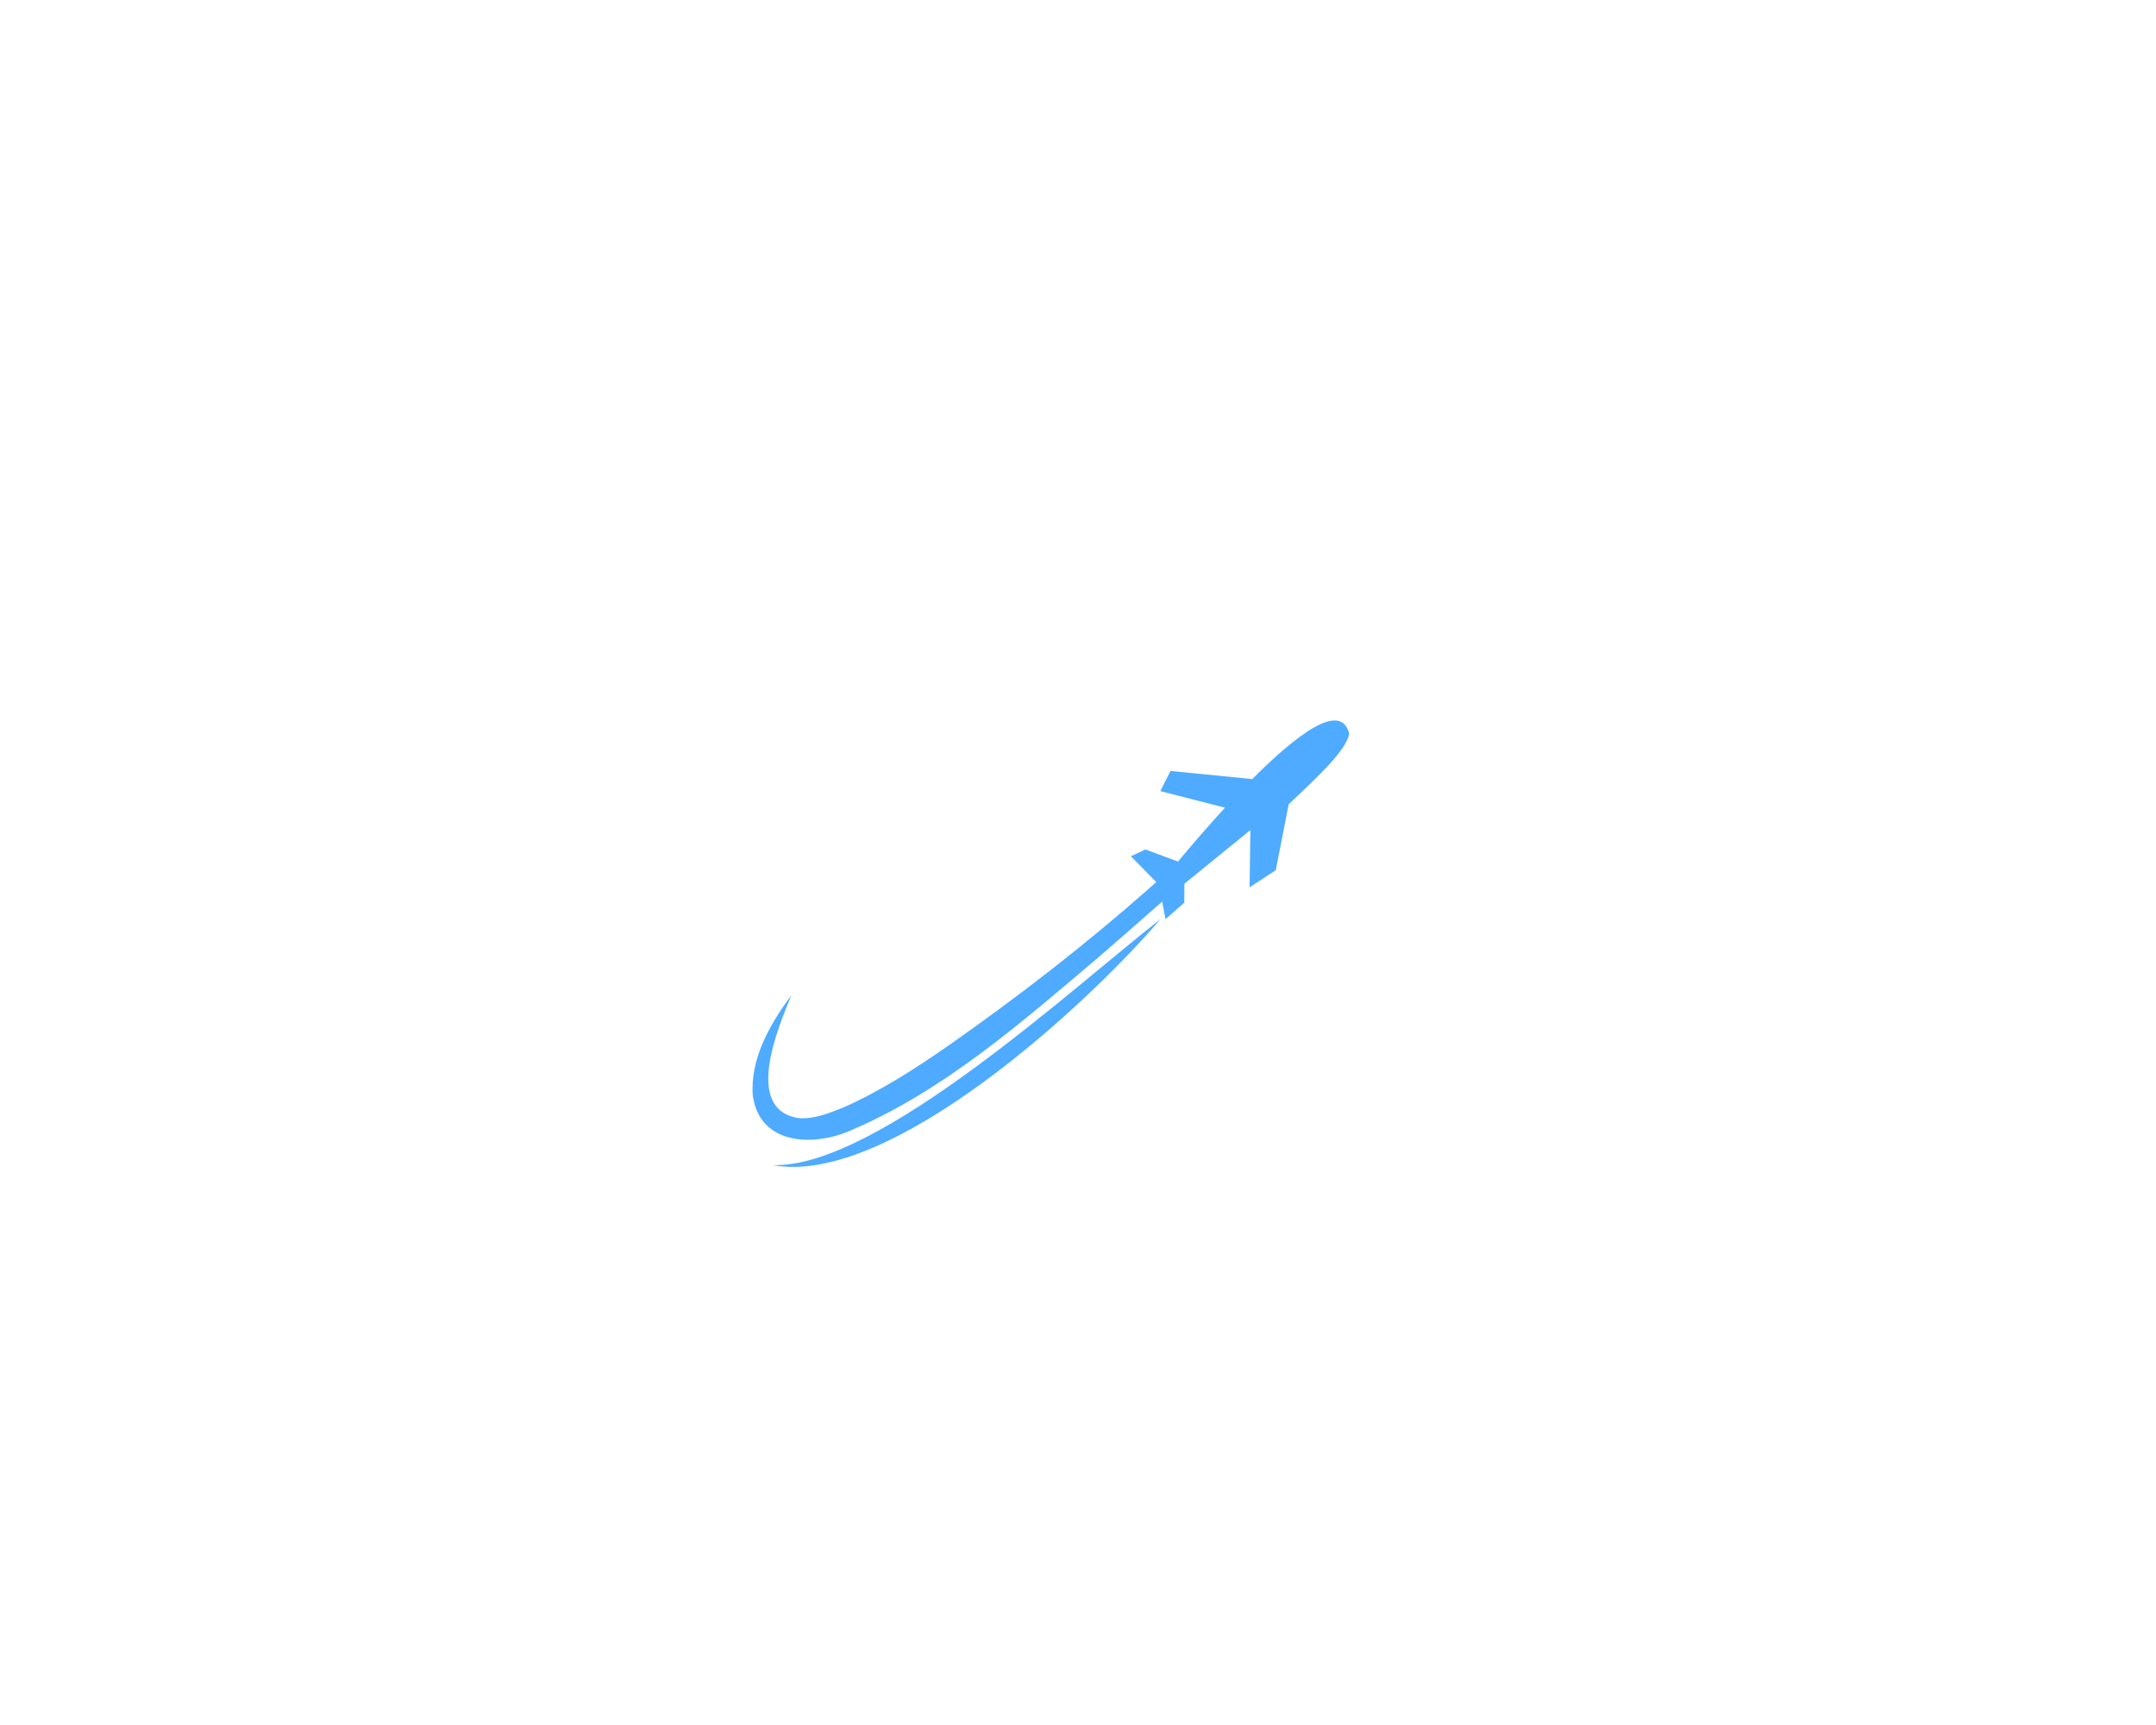
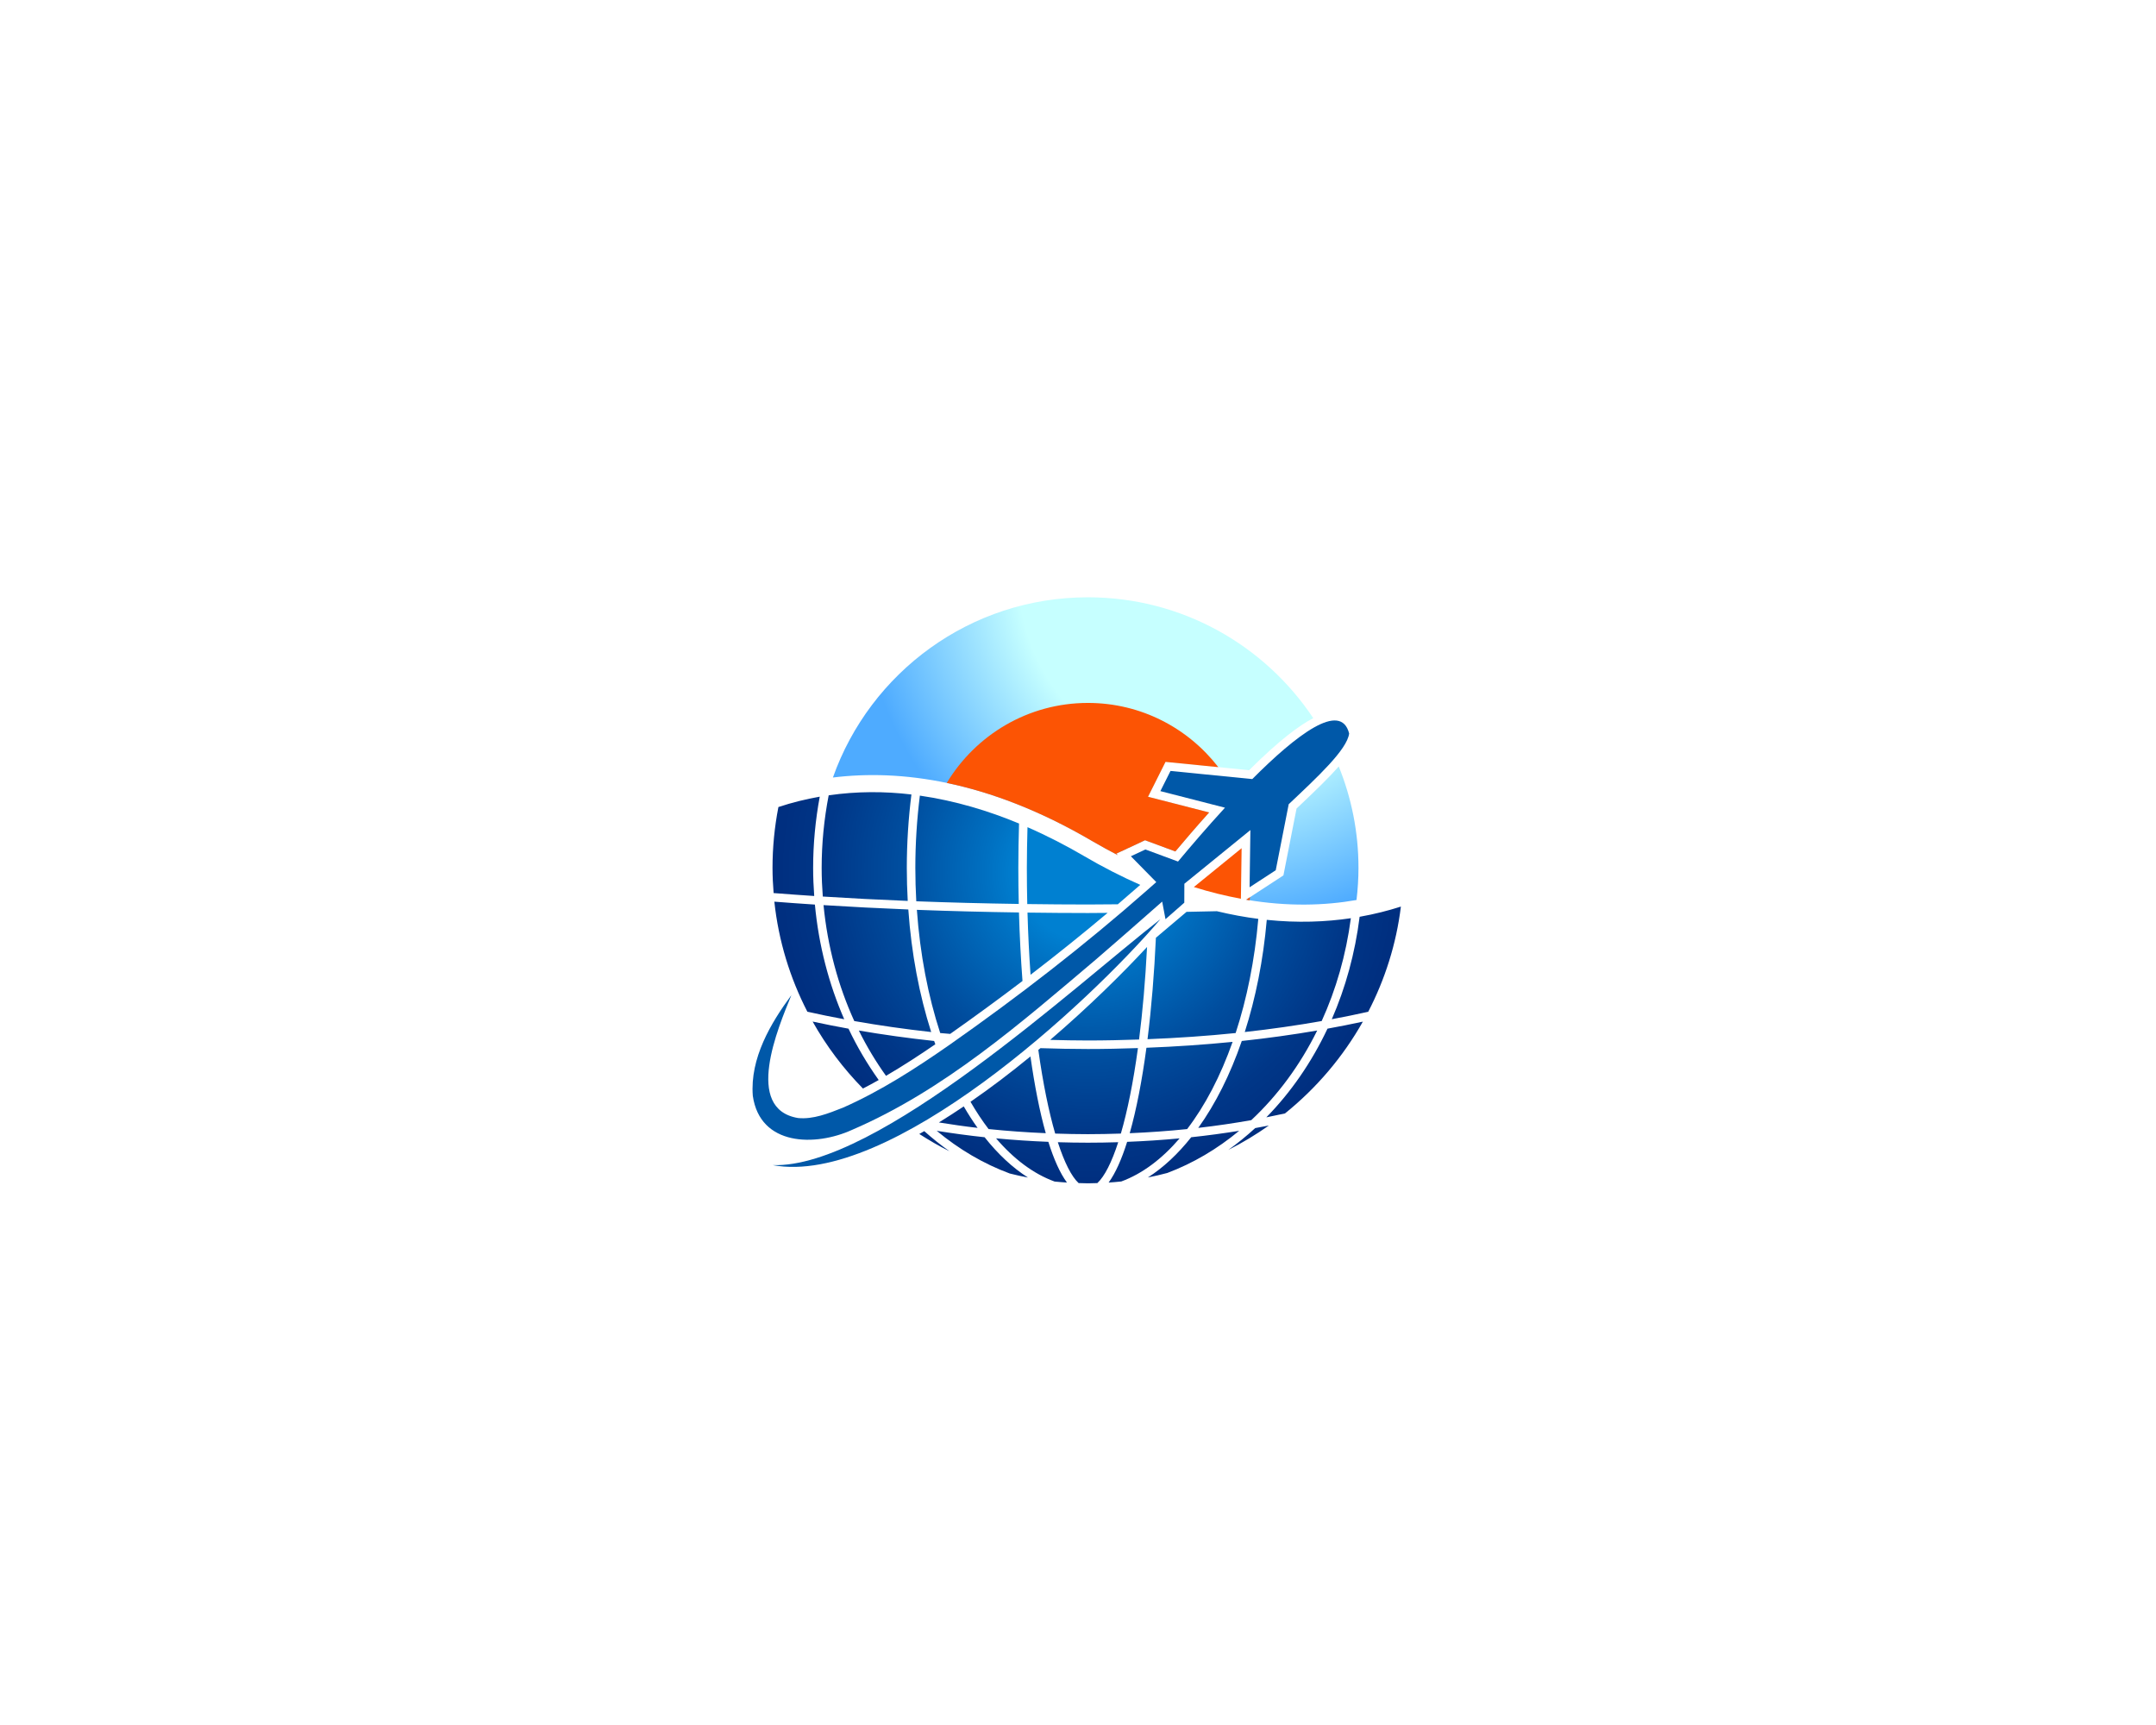
<svg xmlns="http://www.w3.org/2000/svg" version="1.1" width="1280" height="1024" viewBox="0 0 1280 1024" xml:space="preserve">
  <defs>
</defs>
  <g transform="matrix(1 0 0 1 640 512)" id="background-logo">
-     <rect style="stroke: none; stroke-width: 0; stroke-dasharray: none; stroke-linecap: butt; stroke-dashoffset: 0; stroke-linejoin: miter; stroke-miterlimit: 4; fill: rgb(255,255,255); fill-opacity: 0; fill-rule: nonzero; opacity: 1;" paint-order="stroke" x="-640" y="-512" rx="0" ry="0" width="1280" height="1024" />
+     <rect style="stroke: none; stroke-width: 0; stroke-dasharray: none; stroke-linecap: butt; stroke-dashoffset: 0; stroke-linejoin: miter; stroke-miterlimit: 4; fill: rgb(255,255,255); fill-rule: nonzero; opacity: 1;" paint-order="stroke" x="-640" y="-512" rx="0" ry="0" width="1280" height="1024" />
  </g>
  <g transform="matrix(1.708452 0 0 1.708452 639.2358 528.5073)" id="logo-logo">
    <g style="" paint-order="stroke">
      <g transform="matrix(2.25308 0 0 2.25308 6.595221 -48.4245)">
-         <path style="stroke: none; stroke-width: 1; stroke-dasharray: none; stroke-linecap: butt; stroke-dashoffset: 0; stroke-linejoin: miter; stroke-miterlimit: 4; fill: rgb(255,255,255); fill-rule: nonzero; opacity: 1;" paint-order="stroke" transform=" translate(-52.9272, -28.50742)" d="M 63.696 30.195 L 76.589 31.476 C 81.292 26.803 84.373 24.536 86.485 23.449 C 79.008 12.217 66.236 4.812 51.731 4.812 C 33.574 4.812 18.133 16.413 12.397 32.605 C 22.691 31.341 36.271 32.96 52.396 42.414 C 53.734 43.198 55.047 43.907 56.348 44.583 L 56.112 44.344 L 60.539 42.279 L 65.213 44.009 C 66.571 42.389 68.386 40.268 70.429 37.991 L 60.998 35.573 L 63.696 30.195 z M 90.417 30.902 C 88.868 32.657 86.76 34.694 84.151 37.158 L 83.905 37.391 L 81.881 47.701 L 76.132 51.449 C 82.583 52.539 88.292 52.351 93.154 51.496 C 93.347 49.869 93.458 48.217 93.458 46.539 C 93.458 41.007 92.372 35.732 90.417 30.902 z" stroke-linecap="round" />
+         <radialGradient id="SVGID_2_105710" gradientUnits="userSpaceOnUse" gradientTransform="matrix(1 0 0 1 0 0)" cx="71.087" cy="1.404" r="54.561" fx="71.087" fy="1.404">
+           <stop offset="0%" style="stop-color:rgb(198,255,255);stop-opacity: 1" />
+           <stop offset="55.072%" style="stop-color:rgb(198,255,255);stop-opacity: 1" />
+           <stop offset="100%" style="stop-color:rgb(78,171,255);stop-opacity: 1" />
+         </radialGradient>
+         <path style="stroke: none; stroke-width: 1; stroke-dasharray: none; stroke-linecap: butt; stroke-dashoffset: 0; stroke-linejoin: miter; stroke-miterlimit: 4; fill: url(#SVGID_2_105710); fill-rule: nonzero; opacity: 1;" paint-order="stroke" transform=" translate(-52.9272, -28.50742)" d="M 63.696 30.195 L 76.589 31.476 C 81.292 26.803 84.373 24.536 86.485 23.449 C 79.008 12.217 66.236 4.812 51.731 4.812 C 33.574 4.812 18.133 16.413 12.397 32.605 C 22.691 31.341 36.271 32.96 52.396 42.414 C 53.734 43.198 55.047 43.907 56.348 44.583 L 56.112 44.344 L 60.539 42.279 L 65.213 44.009 C 66.571 42.389 68.386 40.268 70.429 37.991 L 60.998 35.573 L 63.696 30.195 z M 90.417 30.902 C 88.868 32.657 86.76 34.694 84.151 37.158 L 83.905 37.391 L 81.881 47.701 L 76.132 51.449 C 82.583 52.539 88.292 52.351 93.154 51.496 C 93.347 49.869 93.458 48.217 93.458 46.539 C 93.458 41.007 92.372 35.732 90.417 30.902 z" stroke-linecap="round" />
      </g>
      <g transform="matrix(2.25308 0 0 2.25308 7.548365 -30.81064)">
-         <path style="stroke: none; stroke-width: 1; stroke-dasharray: none; stroke-linecap: butt; stroke-dashoffset: 0; stroke-linejoin: miter; stroke-miterlimit: 4; fill: rgb(255,255,255); fill-rule: nonzero; opacity: 1;" paint-order="stroke" transform=" translate(-53.35024, -36.3251)" d="M 75.324 51.299 L 75.434 43.504 L 68.066 49.496 C 70.581 50.29 72.995 50.871 75.324 51.299 z M 60.998 35.573 L 63.696 30.195 L 71.84 31.005 C 67.188 24.991 59.922 21.103 51.731 21.103 C 42.482 21.103 34.41 26.057 29.958 33.439 C 36.722 34.853 44.233 37.628 52.396 42.414 C 53.735 43.199 55.049 43.91 56.351 44.586 L 56.112 44.344 L 60.539 42.279 L 65.213 44.009 C 66.571 42.389 68.386 40.268 70.429 37.991 L 60.998 35.573 z M 76.134 51.448 C 76.31 51.478 76.493 51.519 76.668 51.547 C 76.7 51.384 76.713 51.215 76.742 51.052 L 76.134 51.448 z" stroke-linecap="round" />
+         <path style="stroke: none; stroke-width: 1; stroke-dasharray: none; stroke-linecap: butt; stroke-dashoffset: 0; stroke-linejoin: miter; stroke-miterlimit: 4; fill: rgb(252,84,4); fill-rule: nonzero; opacity: 1;" paint-order="stroke" transform=" translate(-53.35024, -36.3251)" d="M 75.324 51.299 L 75.434 43.504 L 68.066 49.496 C 70.581 50.29 72.995 50.871 75.324 51.299 z M 60.998 35.573 L 63.696 30.195 L 71.84 31.005 C 67.188 24.991 59.922 21.103 51.731 21.103 C 42.482 21.103 34.41 26.057 29.958 33.439 C 36.722 34.853 44.233 37.628 52.396 42.414 C 53.735 43.199 55.049 43.91 56.351 44.586 L 56.112 44.344 L 60.539 42.279 L 65.213 44.009 C 66.571 42.389 68.386 40.268 70.429 37.991 L 60.998 35.573 z M 76.134 51.448 C 76.31 51.478 76.493 51.519 76.668 51.547 C 76.7 51.384 76.713 51.215 76.742 51.052 L 76.134 51.448 z" stroke-linecap="round" />
      </g>
      <g transform="matrix(2.25308 0 0 2.25308 3.472106 33.85437)">
-         <path style="stroke: none; stroke-width: 1; stroke-dasharray: none; stroke-linecap: butt; stroke-dashoffset: 0; stroke-linejoin: miter; stroke-miterlimit: 4; fill: rgb(255,255,255); fill-rule: nonzero; opacity: 1;" paint-order="stroke" transform=" translate(-51.54105, -65.02582)" d="M 9.268 70.241 C 11.391 74.028 14.013 77.494 17.031 80.571 C 17.851 80.146 18.661 79.709 19.46 79.258 C 17.712 76.802 16.139 74.164 14.803 71.339 C 12.922 70.999 11.076 70.633 9.268 70.241 z M 28.01 73.235 C 24.025 72.808 20.149 72.266 16.395 71.625 C 17.621 74.105 19.029 76.436 20.586 78.61 C 23.286 77.032 25.842 75.357 28.194 73.743 C 28.134 73.572 28.069 73.407 28.01 73.235 z M 9.347 46.539 C 9.347 42.829 9.703 39.147 10.367 35.559 C 8.256 35.932 6.129 36.449 3.992 37.157 C 3.388 40.246 3.082 43.399 3.082 46.539 C 3.082 47.848 3.149 49.141 3.251 50.425 C 5.296 50.587 7.387 50.736 9.514 50.877 C 9.411 49.445 9.347 48.001 9.347 46.539 z M 9.619 52.2 C 7.495 52.061 5.408 51.912 3.365 51.751 C 4.013 57.809 5.785 63.532 8.456 68.722 C 10.309 69.139 12.208 69.523 14.142 69.883 C 11.781 64.483 10.211 58.517 9.619 52.2 z M 28.742 85.801 C 30.714 86.117 32.699 86.406 34.71 86.638 C 33.967 85.601 33.258 84.491 32.577 83.326 C 31.334 84.165 30.053 84.995 28.742 85.801 z M 23.937 51.637 C 23.844 49.96 23.795 48.259 23.795 46.539 C 23.795 42.715 24.043 38.919 24.506 35.222 C 20.386 34.731 16.107 34.718 11.744 35.352 C 11.038 39.001 10.662 42.755 10.662 46.539 C 10.662 48.03 10.727 49.503 10.836 50.961 C 15.07 51.229 19.444 51.456 23.937 51.637 z M 45.227 87.456 C 44.284 84.124 43.497 80.088 42.864 75.621 C 41.362 76.851 39.829 78.067 38.268 79.25 C 36.816 80.35 35.252 81.484 33.618 82.613 C 34.496 84.125 35.425 85.534 36.407 86.819 C 39.311 87.119 42.254 87.33 45.227 87.456 z M 51.731 87.608 C 53.434 87.608 55.126 87.57 56.81 87.515 C 57.817 84.057 58.724 79.612 59.444 74.332 C 56.89 74.417 54.322 74.475 51.731 74.475 C 49.271 74.475 46.833 74.42 44.406 74.343 C 44.297 74.434 44.189 74.526 44.079 74.617 C 44.797 79.756 45.69 84.114 46.68 87.516 C 48.356 87.571 50.037 87.608 51.731 87.608 z M 10.95 52.285 C 11.573 58.697 13.217 64.739 15.694 70.163 C 19.52 70.838 23.479 71.407 27.556 71.857 C 25.732 66.161 24.505 59.77 24.027 52.956 C 19.544 52.777 15.178 52.552 10.95 52.285 z M 78.006 54.404 C 75.953 54.142 73.823 53.754 71.62 53.223 C 70.075 53.266 68.501 53.29 66.941 53.323 L 62.212 57.319 C 61.964 62.735 61.537 68.058 60.922 72.96 C 65.543 72.776 70.091 72.467 74.513 72.011 C 76.245 66.729 77.452 60.781 78.006 54.404 z M 25.347 53.012 C 25.836 59.888 27.086 66.326 28.946 72.012 C 29.452 72.064 29.975 72.095 30.484 72.144 C 34.304 69.451 38.029 66.73 41.637 63.986 C 41.38 60.54 41.194 56.994 41.093 53.418 C 35.744 53.339 30.474 53.207 25.347 53.012 z M 51.732 52.188 C 53.274 52.188 54.804 52.167 56.341 52.156 C 57.51 51.158 58.663 50.159 59.8 49.16 C 56.976 47.912 54.068 46.442 51.066 44.682 C 48.466 43.158 45.551 41.642 42.41 40.265 C 42.357 42.353 42.31 44.452 42.31 46.539 C 42.31 48.439 42.332 50.299 42.373 52.12 C 45.473 52.16 48.589 52.188 51.732 52.188 z M 54.766 53.481 C 53.754 53.486 52.747 53.503 51.732 53.503 C 48.602 53.503 45.497 53.475 42.409 53.436 C 42.502 56.785 42.665 59.985 42.882 63.027 C 47 59.866 50.966 56.68 54.766 53.481 z M 45.911 73.067 C 47.841 73.12 49.778 73.16 51.731 73.16 C 54.381 73.16 57.006 73.099 59.617 73.01 C 60.162 68.734 60.586 63.952 60.849 58.74 C 57.024 62.873 51.81 68.007 45.911 73.067 z M 65.871 88.255 C 63.202 88.506 60.503 88.684 57.778 88.791 C 56.933 91.476 55.981 93.622 54.924 95.069 C 55.579 95.026 56.23 94.971 56.878 94.902 C 60.112 93.714 63.151 91.428 65.871 88.255 z M 35.795 88.08 C 33.303 87.815 30.84 87.481 28.406 87.089 C 31.826 89.933 35.617 92.175 39.678 93.675 C 40.601 93.911 41.537 94.112 42.48 94.295 C 40.086 92.767 37.841 90.666 35.795 88.08 z M 67.659 88.081 C 65.608 90.665 63.364 92.761 60.977 94.286 C 61.987 94.088 62.984 93.851 63.972 93.591 C 67.952 92.094 71.683 89.889 75.057 87.089 C 72.62 87.482 70.155 87.815 67.659 88.081 z M 51.731 88.922 C 50.175 88.922 48.629 88.894 47.088 88.848 C 48.099 91.973 49.192 94.126 50.291 95.151 C 50.771 95.165 51.248 95.188 51.731 95.188 C 52.217 95.188 52.699 95.168 53.182 95.153 C 54.288 94.131 55.387 91.979 56.401 88.847 C 54.852 88.894 53.296 88.922 51.731 88.922 z M 93.635 54.083 C 92.93 59.722 91.455 65.036 89.342 69.879 C 91.253 69.523 93.129 69.142 94.961 68.73 C 97.537 63.76 99.288 58.297 100 52.511 C 98.062 53.133 95.935 53.676 93.635 54.083 z M 79.245 85.012 C 80.211 84.823 81.169 84.619 82.124 84.409 C 86.967 80.512 91.058 75.706 94.135 70.253 C 92.352 70.64 90.534 71.001 88.679 71.336 C 86.219 76.546 83.015 81.169 79.245 85.012 z M 73.382 90.035 C 75.563 88.939 77.65 87.676 79.635 86.276 C 78.937 86.413 78.235 86.541 77.531 86.668 C 76.206 87.884 74.822 89.011 73.382 90.035 z M 37.563 88.252 C 40.282 91.432 43.33 93.728 46.592 94.914 C 47.221 94.981 47.857 95.026 48.494 95.068 C 47.428 93.622 46.471 91.479 45.626 88.788 C 42.911 88.681 40.222 88.502 37.563 88.252 z M 25.717 87.576 C 27.224 88.538 28.766 89.449 30.381 90.241 C 29.031 89.296 27.738 88.251 26.488 87.14 C 26.232 87.287 25.975 87.432 25.717 87.576 z M 87.09 71.623 C 83.332 72.265 79.452 72.808 75.461 73.235 C 73.679 78.411 71.398 82.946 68.747 86.639 C 71.51 86.321 74.236 85.921 76.923 85.445 C 80.981 81.657 84.446 76.977 87.09 71.623 z M 74.044 73.374 C 69.713 73.808 65.269 74.107 60.753 74.282 C 60.082 79.279 59.218 83.785 58.176 87.459 C 61.162 87.333 64.116 87.122 67.032 86.822 C 69.797 83.211 72.184 78.65 74.044 73.374 z M 87.782 70.162 C 89.987 65.327 91.535 59.987 92.284 54.303 C 88.413 54.877 84.078 55.052 79.313 54.557 C 78.767 60.795 77.594 66.627 75.919 71.856 C 79.997 71.407 83.955 70.837 87.782 70.162 z M 41.062 52.103 C 41.019 50.247 40.995 48.389 40.995 46.539 C 40.995 44.264 41.042 41.972 41.104 39.7 C 36.435 37.757 31.272 36.185 25.809 35.398 C 25.354 39.037 25.11 42.774 25.11 46.539 C 25.11 48.279 25.16 49.998 25.256 51.692 C 30.402 51.889 35.691 52.023 41.062 52.103 z" stroke-linecap="round" />
+         <radialGradient id="SVGID_4_105711" gradientUnits="userSpaceOnUse" gradientTransform="matrix(1 0 0 1 0 0)" cx="51.727" cy="47.211" r="68.827" fx="51.727" fy="47.211">
+           <stop offset="15.218%" style="stop-color:rgb(0,128,209);stop-opacity: 1" />
+           <stop offset="22.337%" style="stop-color:rgb(0,113,194);stop-opacity: 1" />
+           <stop offset="42.327%" style="stop-color:rgb(0,77,158);stop-opacity: 1" />
+           <stop offset="58.593%" style="stop-color:rgb(0,55,136);stop-opacity: 1" />
+           <stop offset="69.002%" style="stop-color:rgb(0,47,128);stop-opacity: 1" />
+         </radialGradient>
+         <path style="stroke: none; stroke-width: 1; stroke-dasharray: none; stroke-linecap: butt; stroke-dashoffset: 0; stroke-linejoin: miter; stroke-miterlimit: 4; fill: url(#SVGID_4_105711); fill-rule: nonzero; opacity: 1;" paint-order="stroke" transform=" translate(-51.54105, -65.02582)" d="M 9.268 70.241 C 11.391 74.028 14.013 77.494 17.031 80.571 C 17.851 80.146 18.661 79.709 19.46 79.258 C 17.712 76.802 16.139 74.164 14.803 71.339 C 12.922 70.999 11.076 70.633 9.268 70.241 z M 28.01 73.235 C 24.025 72.808 20.149 72.266 16.395 71.625 C 17.621 74.105 19.029 76.436 20.586 78.61 C 23.286 77.032 25.842 75.357 28.194 73.743 C 28.134 73.572 28.069 73.407 28.01 73.235 z M 9.347 46.539 C 9.347 42.829 9.703 39.147 10.367 35.559 C 8.256 35.932 6.129 36.449 3.992 37.157 C 3.388 40.246 3.082 43.399 3.082 46.539 C 3.082 47.848 3.149 49.141 3.251 50.425 C 5.296 50.587 7.387 50.736 9.514 50.877 C 9.411 49.445 9.347 48.001 9.347 46.539 z M 9.619 52.2 C 7.495 52.061 5.408 51.912 3.365 51.751 C 4.013 57.809 5.785 63.532 8.456 68.722 C 10.309 69.139 12.208 69.523 14.142 69.883 C 11.781 64.483 10.211 58.517 9.619 52.2 z M 28.742 85.801 C 30.714 86.117 32.699 86.406 34.71 86.638 C 33.967 85.601 33.258 84.491 32.577 83.326 C 31.334 84.165 30.053 84.995 28.742 85.801 z M 23.937 51.637 C 23.844 49.96 23.795 48.259 23.795 46.539 C 23.795 42.715 24.043 38.919 24.506 35.222 C 20.386 34.731 16.107 34.718 11.744 35.352 C 11.038 39.001 10.662 42.755 10.662 46.539 C 10.662 48.03 10.727 49.503 10.836 50.961 C 15.07 51.229 19.444 51.456 23.937 51.637 z M 45.227 87.456 C 44.284 84.124 43.497 80.088 42.864 75.621 C 41.362 76.851 39.829 78.067 38.268 79.25 C 36.816 80.35 35.252 81.484 33.618 82.613 C 34.496 84.125 35.425 85.534 36.407 86.819 C 39.311 87.119 42.254 87.33 45.227 87.456 z M 51.731 87.608 C 53.434 87.608 55.126 87.57 56.81 87.515 C 57.817 84.057 58.724 79.612 59.444 74.332 C 56.89 74.417 54.322 74.475 51.731 74.475 C 49.271 74.475 46.833 74.42 44.406 74.343 C 44.297 74.434 44.189 74.526 44.079 74.617 C 44.797 79.756 45.69 84.114 46.68 87.516 C 48.356 87.571 50.037 87.608 51.731 87.608 z M 10.95 52.285 C 11.573 58.697 13.217 64.739 15.694 70.163 C 19.52 70.838 23.479 71.407 27.556 71.857 C 25.732 66.161 24.505 59.77 24.027 52.956 C 19.544 52.777 15.178 52.552 10.95 52.285 z M 78.006 54.404 C 75.953 54.142 73.823 53.754 71.62 53.223 C 70.075 53.266 68.501 53.29 66.941 53.323 L 62.212 57.319 C 61.964 62.735 61.537 68.058 60.922 72.96 C 65.543 72.776 70.091 72.467 74.513 72.011 C 76.245 66.729 77.452 60.781 78.006 54.404 z M 25.347 53.012 C 25.836 59.888 27.086 66.326 28.946 72.012 C 29.452 72.064 29.975 72.095 30.484 72.144 C 34.304 69.451 38.029 66.73 41.637 63.986 C 41.38 60.54 41.194 56.994 41.093 53.418 C 35.744 53.339 30.474 53.207 25.347 53.012 z M 51.732 52.188 C 53.274 52.188 54.804 52.167 56.341 52.156 C 57.51 51.158 58.663 50.159 59.8 49.16 C 56.976 47.912 54.068 46.442 51.066 44.682 C 48.466 43.158 45.551 41.642 42.41 40.265 C 42.357 42.353 42.31 44.452 42.31 46.539 C 42.31 48.439 42.332 50.299 42.373 52.12 C 45.473 52.16 48.589 52.188 51.732 52.188 z M 54.766 53.481 C 53.754 53.486 52.747 53.503 51.732 53.503 C 48.602 53.503 45.497 53.475 42.409 53.436 C 42.502 56.785 42.665 59.985 42.882 63.027 C 47 59.866 50.966 56.68 54.766 53.481 z M 45.911 73.067 C 47.841 73.12 49.778 73.16 51.731 73.16 C 54.381 73.16 57.006 73.099 59.617 73.01 C 60.162 68.734 60.586 63.952 60.849 58.74 C 57.024 62.873 51.81 68.007 45.911 73.067 z M 65.871 88.255 C 63.202 88.506 60.503 88.684 57.778 88.791 C 56.933 91.476 55.981 93.622 54.924 95.069 C 55.579 95.026 56.23 94.971 56.878 94.902 C 60.112 93.714 63.151 91.428 65.871 88.255 z M 35.795 88.08 C 33.303 87.815 30.84 87.481 28.406 87.089 C 31.826 89.933 35.617 92.175 39.678 93.675 C 40.601 93.911 41.537 94.112 42.48 94.295 C 40.086 92.767 37.841 90.666 35.795 88.08 z M 67.659 88.081 C 65.608 90.665 63.364 92.761 60.977 94.286 C 61.987 94.088 62.984 93.851 63.972 93.591 C 67.952 92.094 71.683 89.889 75.057 87.089 C 72.62 87.482 70.155 87.815 67.659 88.081 z M 51.731 88.922 C 50.175 88.922 48.629 88.894 47.088 88.848 C 48.099 91.973 49.192 94.126 50.291 95.151 C 50.771 95.165 51.248 95.188 51.731 95.188 C 52.217 95.188 52.699 95.168 53.182 95.153 C 54.288 94.131 55.387 91.979 56.401 88.847 C 54.852 88.894 53.296 88.922 51.731 88.922 z M 93.635 54.083 C 92.93 59.722 91.455 65.036 89.342 69.879 C 91.253 69.523 93.129 69.142 94.961 68.73 C 97.537 63.76 99.288 58.297 100 52.511 C 98.062 53.133 95.935 53.676 93.635 54.083 z M 79.245 85.012 C 80.211 84.823 81.169 84.619 82.124 84.409 C 86.967 80.512 91.058 75.706 94.135 70.253 C 92.352 70.64 90.534 71.001 88.679 71.336 C 86.219 76.546 83.015 81.169 79.245 85.012 z M 73.382 90.035 C 75.563 88.939 77.65 87.676 79.635 86.276 C 78.937 86.413 78.235 86.541 77.531 86.668 C 76.206 87.884 74.822 89.011 73.382 90.035 z M 37.563 88.252 C 40.282 91.432 43.33 93.728 46.592 94.914 C 47.221 94.981 47.857 95.026 48.494 95.068 C 47.428 93.622 46.471 91.479 45.626 88.788 C 42.911 88.681 40.222 88.502 37.563 88.252 z M 25.717 87.576 C 27.224 88.538 28.766 89.449 30.381 90.241 C 29.031 89.296 27.738 88.251 26.488 87.14 C 26.232 87.287 25.975 87.432 25.717 87.576 z M 87.09 71.623 C 83.332 72.265 79.452 72.808 75.461 73.235 C 73.679 78.411 71.398 82.946 68.747 86.639 C 71.51 86.321 74.236 85.921 76.923 85.445 C 80.981 81.657 84.446 76.977 87.09 71.623 z M 74.044 73.374 C 69.713 73.808 65.269 74.107 60.753 74.282 C 60.082 79.279 59.218 83.785 58.176 87.459 C 61.162 87.333 64.116 87.122 67.032 86.822 C 69.797 83.211 72.184 78.65 74.044 73.374 z M 87.782 70.162 C 89.987 65.327 91.535 59.987 92.284 54.303 C 88.413 54.877 84.078 55.052 79.313 54.557 C 78.767 60.795 77.594 66.627 75.919 71.856 C 79.997 71.407 83.955 70.837 87.782 70.162 z M 41.062 52.103 C 41.019 50.247 40.995 48.389 40.995 46.539 C 40.995 44.264 41.042 41.972 41.104 39.7 C 36.435 37.757 31.272 36.185 25.809 35.398 C 25.354 39.037 25.11 42.774 25.11 46.539 C 25.11 48.279 25.16 49.998 25.256 51.692 C 30.402 51.889 35.691 52.023 41.062 52.103 z" stroke-linecap="round" />
      </g>
      <g transform="matrix(2.25308 0 0 2.25308 -8.990404 18.5467)">
-         <path style="stroke: none; stroke-width: 1; stroke-dasharray: none; stroke-linecap: butt; stroke-dashoffset: 0; stroke-linejoin: miter; stroke-miterlimit: 4; fill: rgb(78,171,255); fill-rule: nonzero; opacity: 1;" paint-order="stroke" transform=" translate(-46.00973, -58.23171)" d="M 62.912 54.454 C 49.624 64.81 19.261 92.907 3.113 92.381 C 21.217 95.734 51.722 67.569 62.912 54.454 z M 77.079 32.846 L 64.466 31.592 L 62.904 34.704 L 72.868 37.259 C 70.051 40.33 67.476 43.341 65.626 45.564 L 60.597 43.702 L 58.354 44.749 L 62.272 48.734 C 61.826 49.124 61.387 49.522 60.94 49.911 C 51.24 58.464 40.928 66.437 30.374 73.836 C 25.139 77.485 19.766 80.949 13.967 83.513 C 11.636 84.436 9.366 85.337 7.037 85.121 C -1.393 83.731 3.921 71.242 5.992 66.168 C 2.797 70.504 -0.4 75.886 0.041 81.684 C 1.148 89.474 9.699 89.527 15.353 86.942 C 29.544 80.837 41.359 70.485 53 60.635 C 55.55 58.443 59.393 55.081 63.181 51.74 L 63.694 54.453 L 66.593 51.911 L 66.604 48.989 L 76.788 40.708 L 76.663 49.533 L 80.697 46.902 L 82.696 36.725 C 87.109 32.552 91.71 28.303 92.019 25.814 C 90.733 20.763 83.851 26.045 77.079 32.846 z" stroke-linecap="round" />
+         <path style="stroke: none; stroke-width: 1; stroke-dasharray: none; stroke-linecap: butt; stroke-dashoffset: 0; stroke-linejoin: miter; stroke-miterlimit: 4; fill: rgb(0,88,168); fill-rule: nonzero; opacity: 1;" paint-order="stroke" transform=" translate(-46.00973, -58.23171)" d="M 62.912 54.454 C 49.624 64.81 19.261 92.907 3.113 92.381 C 21.217 95.734 51.722 67.569 62.912 54.454 z M 77.079 32.846 L 64.466 31.592 L 62.904 34.704 L 72.868 37.259 C 70.051 40.33 67.476 43.341 65.626 45.564 L 60.597 43.702 L 58.354 44.749 L 62.272 48.734 C 61.826 49.124 61.387 49.522 60.94 49.911 C 51.24 58.464 40.928 66.437 30.374 73.836 C 25.139 77.485 19.766 80.949 13.967 83.513 C 11.636 84.436 9.366 85.337 7.037 85.121 C -1.393 83.731 3.921 71.242 5.992 66.168 C 2.797 70.504 -0.4 75.886 0.041 81.684 C 1.148 89.474 9.699 89.527 15.353 86.942 C 29.544 80.837 41.359 70.485 53 60.635 C 55.55 58.443 59.393 55.081 63.181 51.74 L 63.694 54.453 L 66.593 51.911 L 66.604 48.989 L 76.788 40.708 L 76.663 49.533 L 80.697 46.902 L 82.696 36.725 C 87.109 32.552 91.71 28.303 92.019 25.814 C 90.733 20.763 83.851 26.045 77.079 32.846 z" stroke-linecap="round" />
      </g>
    </g>
  </g>
</svg>
